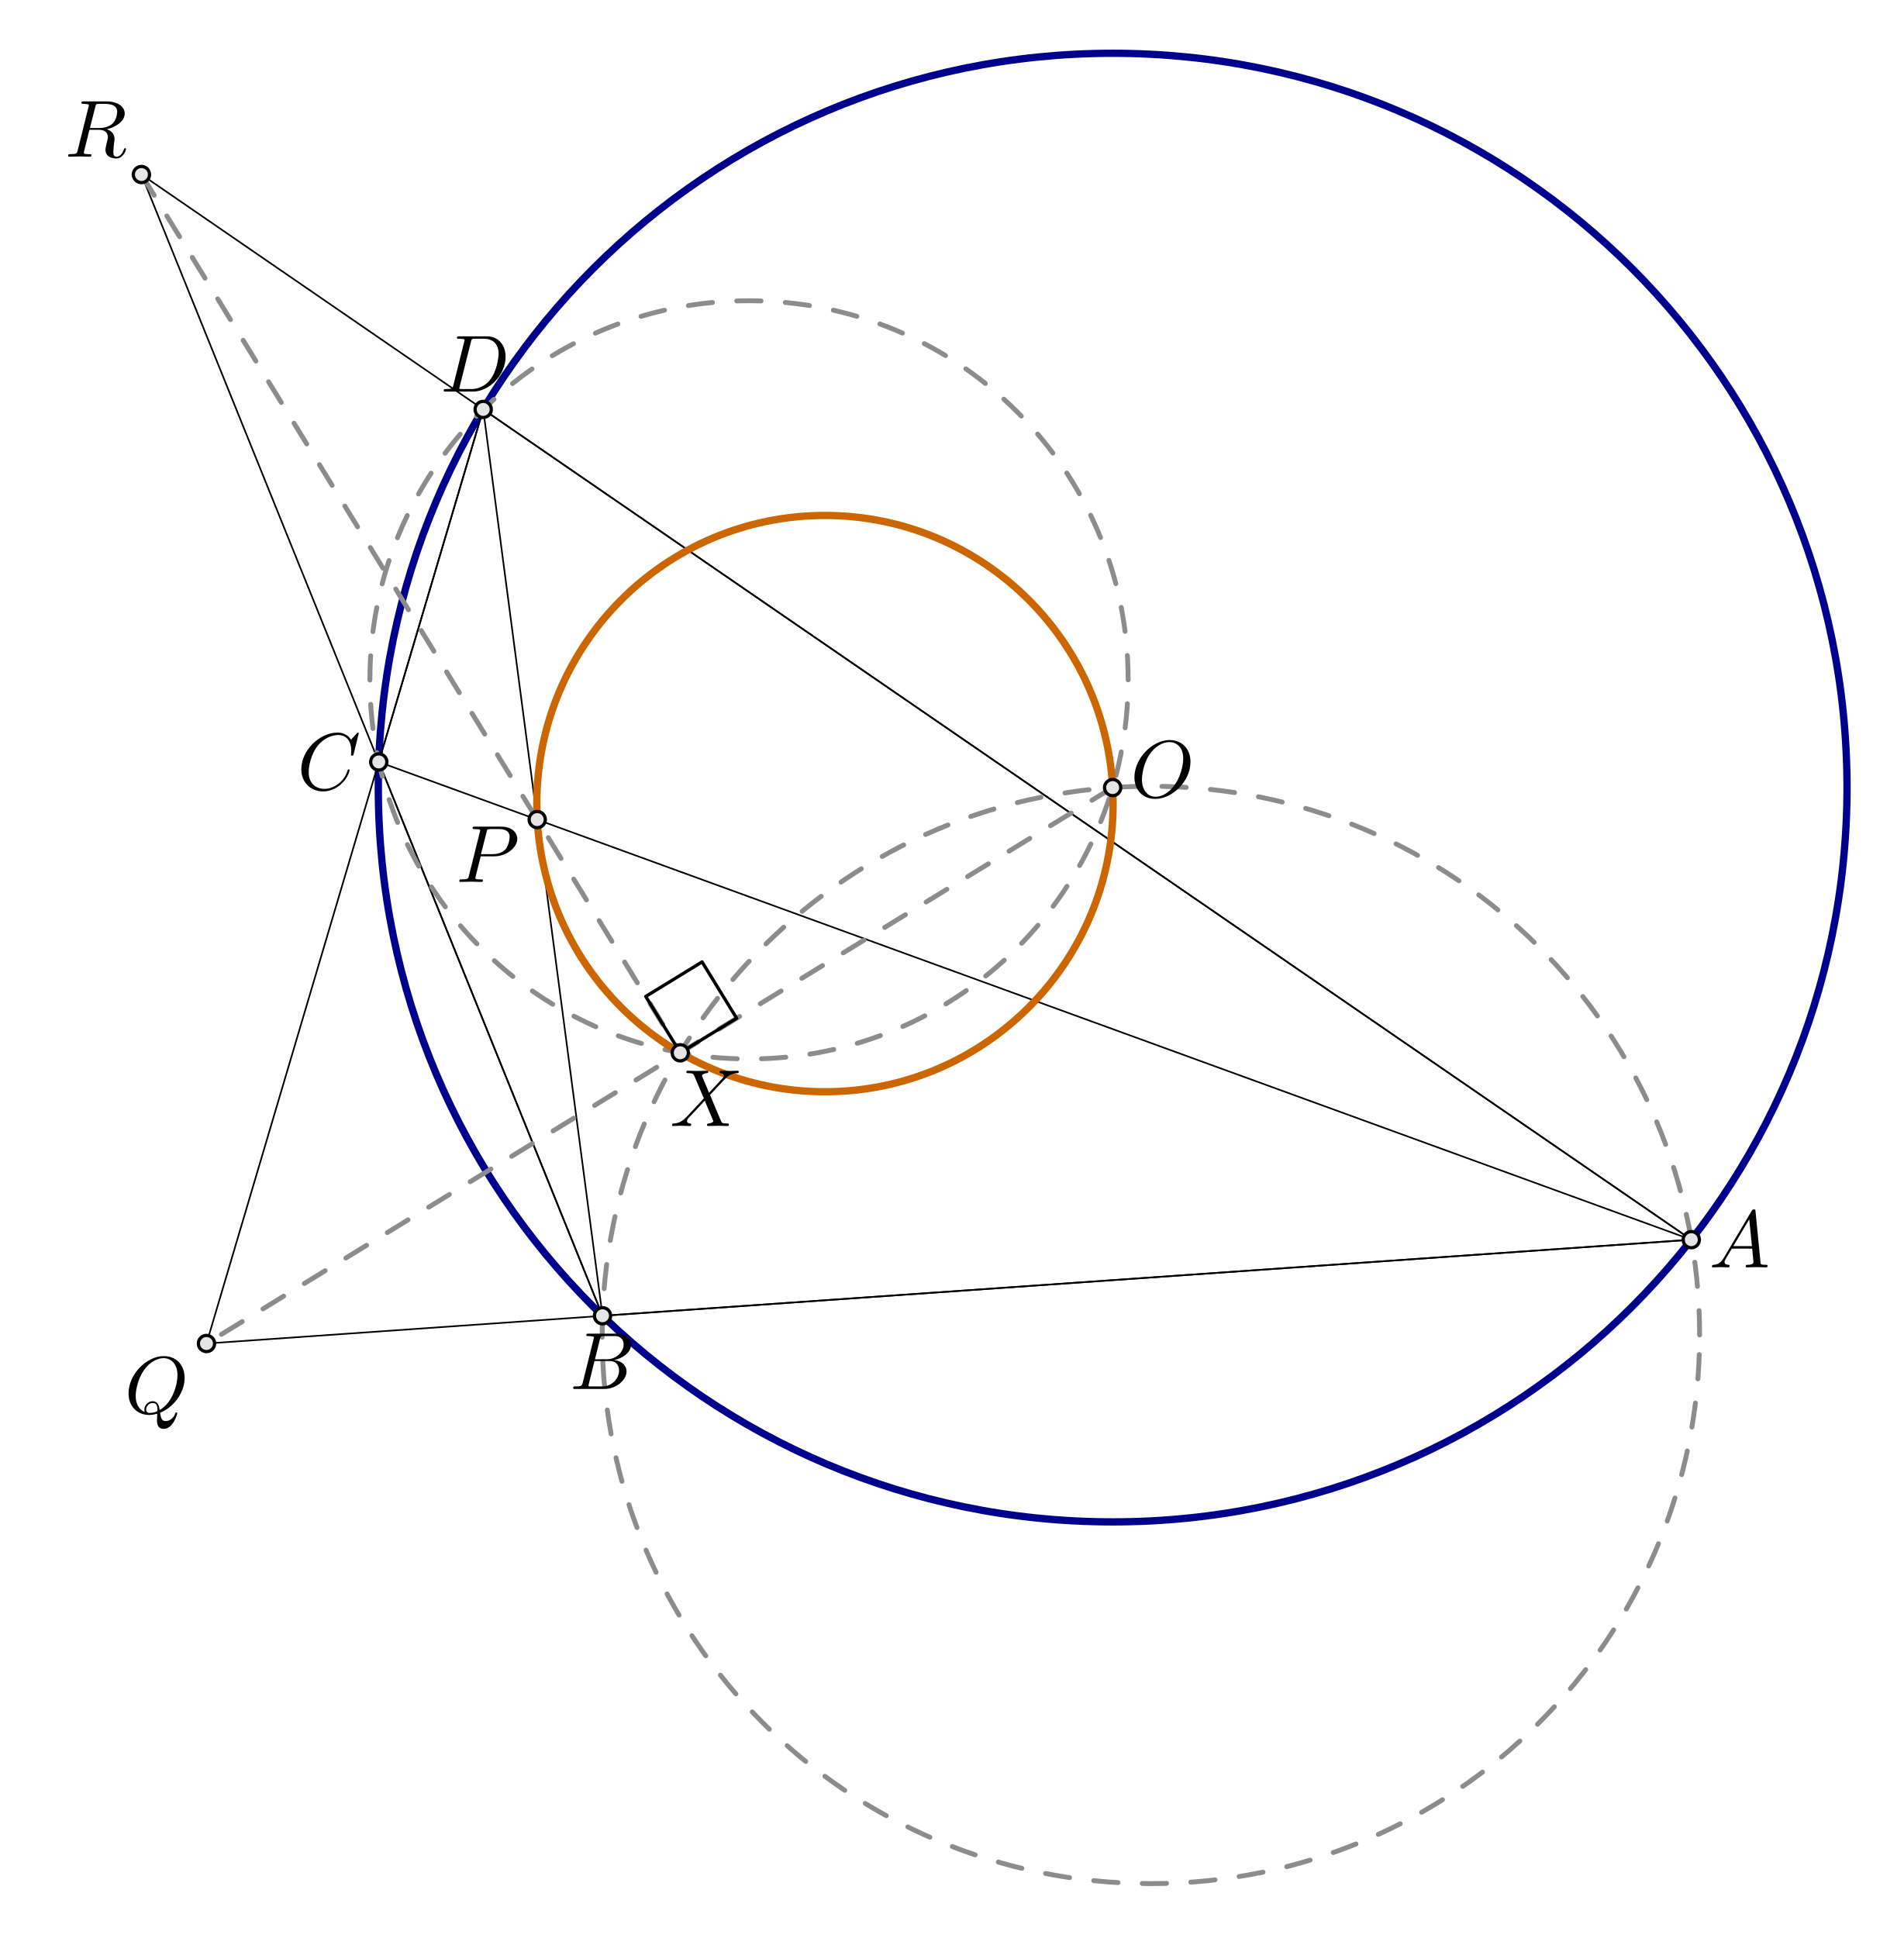
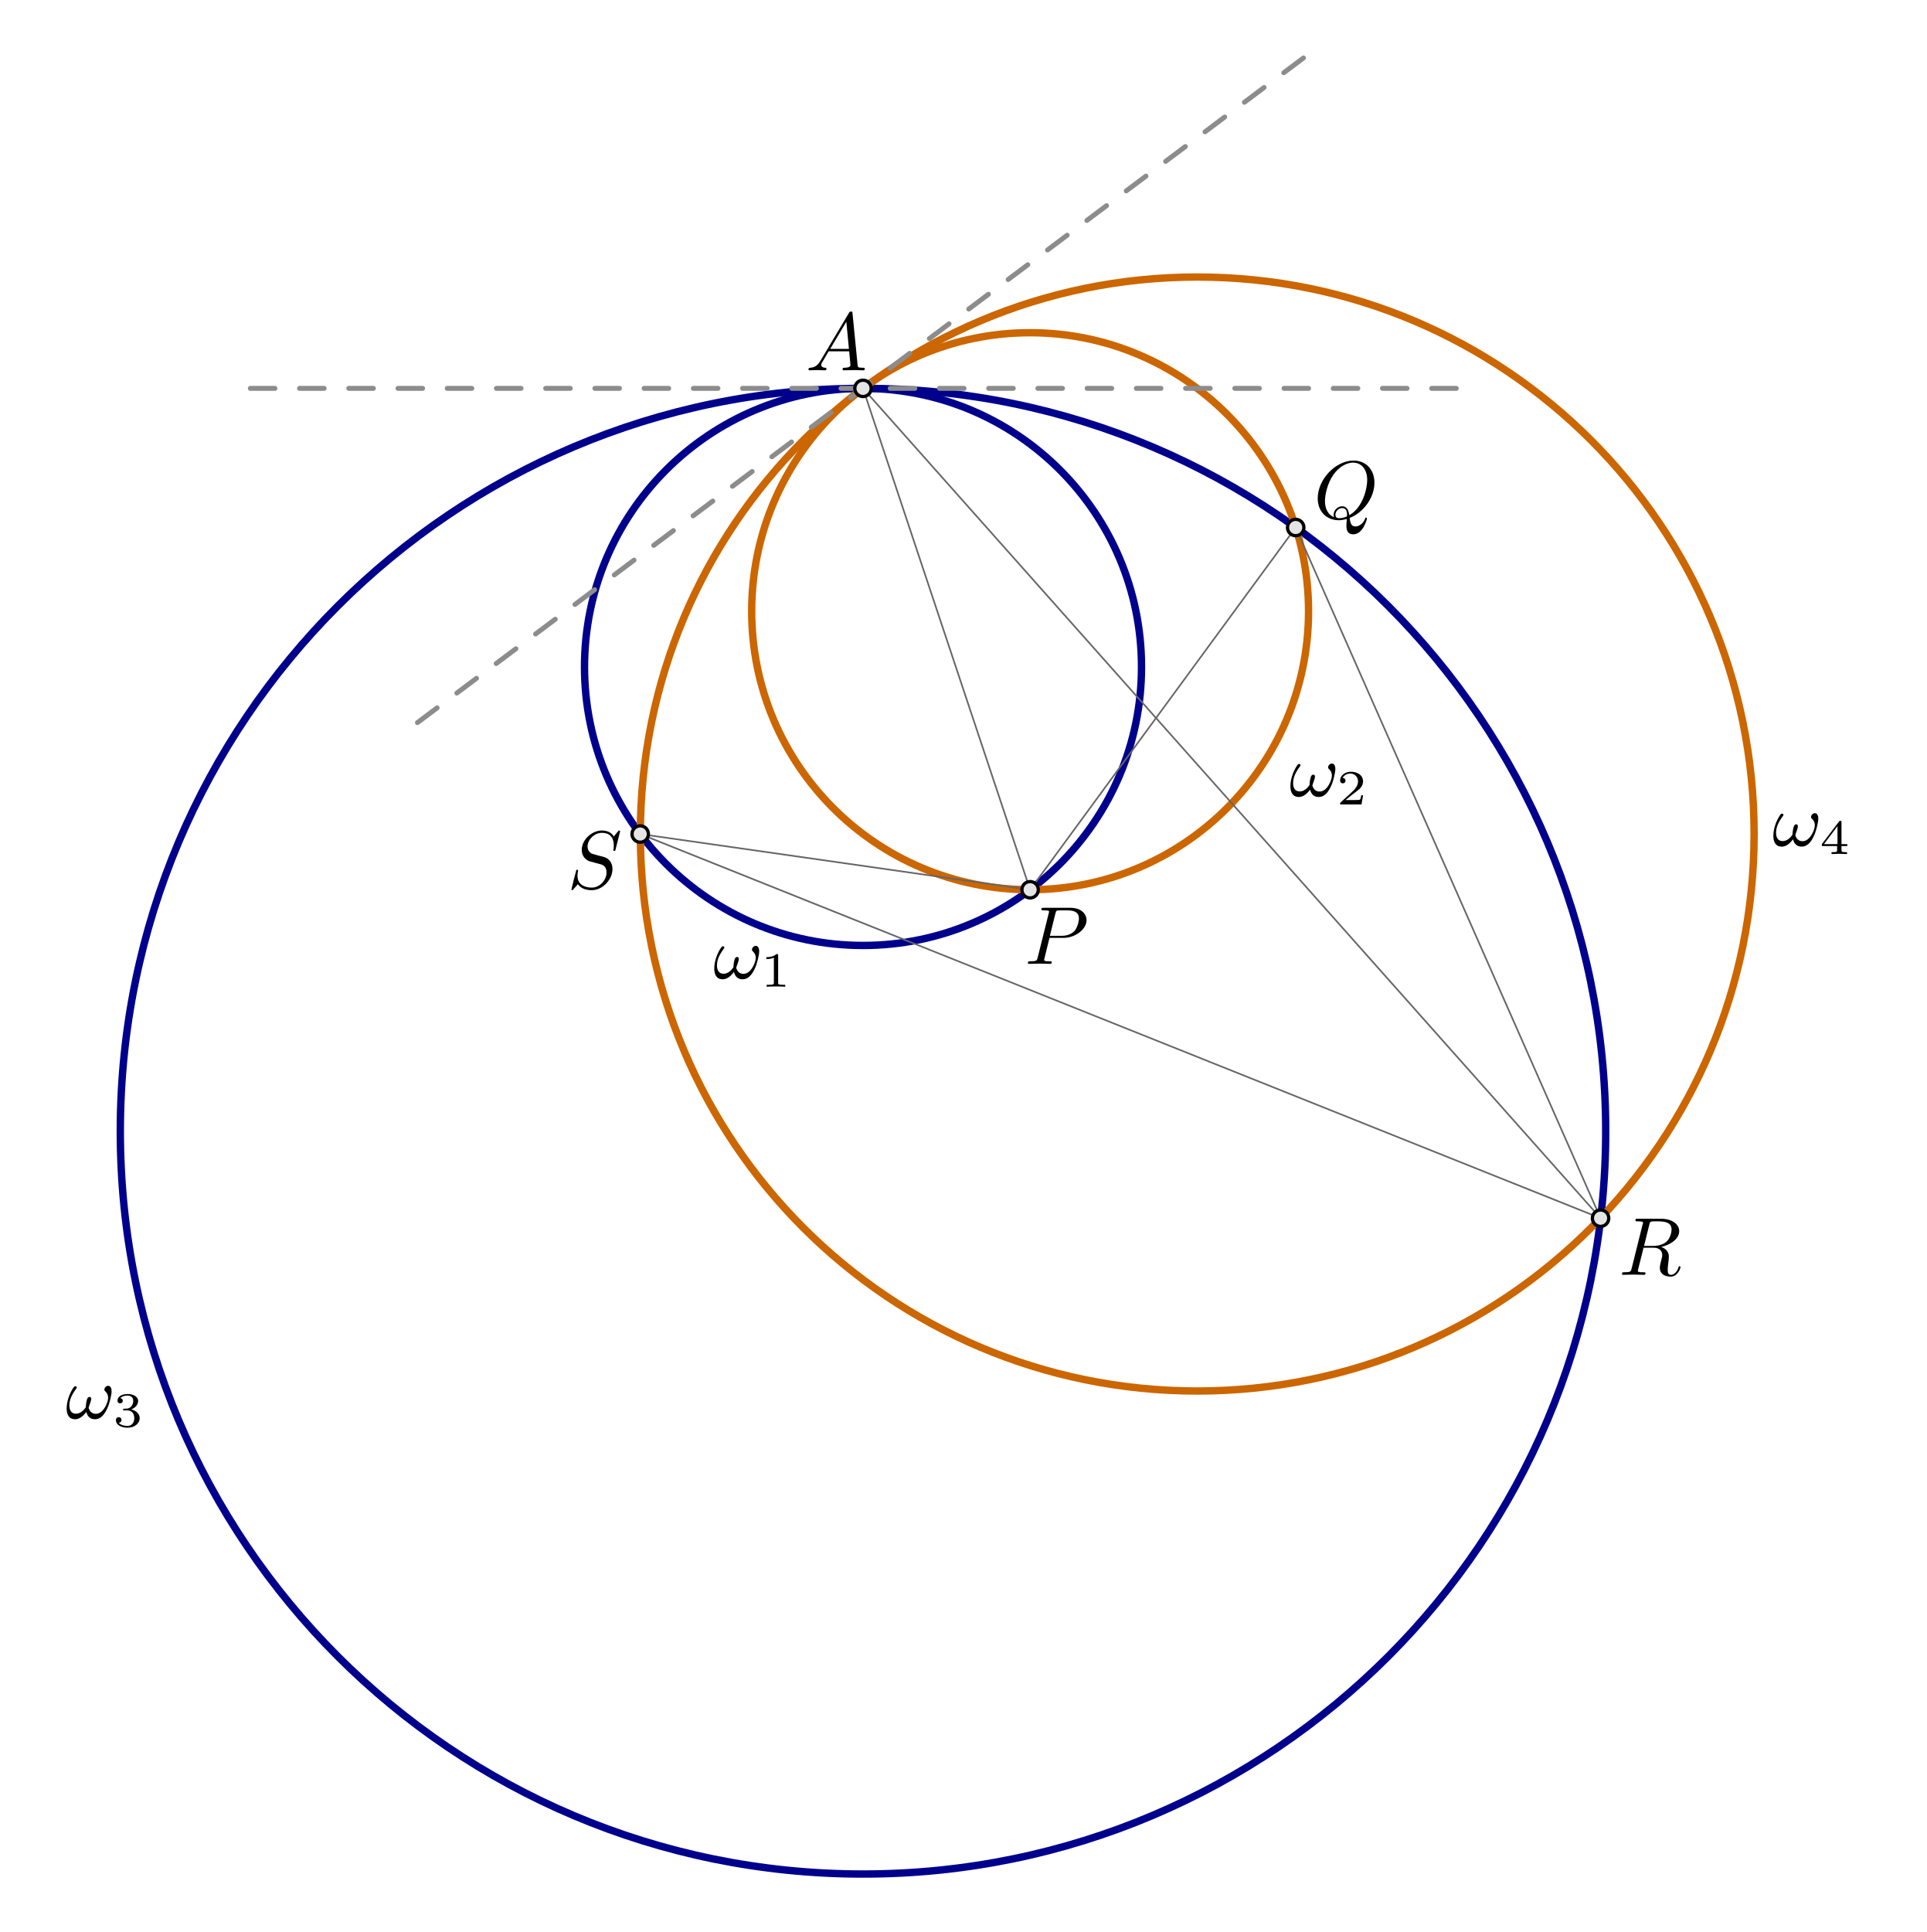
- <svg xmlns="http://www.w3.org/2000/svg" xmlns:xlink="http://www.w3.org/1999/xlink" width="233.473" height="237.711" viewBox="0 0 233.473 237.711">
+ <svg xmlns="http://www.w3.org/2000/svg" xmlns:xlink="http://www.w3.org/1999/xlink" width="233.094" height="233.679" viewBox="0 0 233.094 233.679">
  <defs>
    <g>
      <g id="glyph-0-0">
-         <path d="M 7.359 -4.328 C 7.359 -5.938 6.297 -7 4.812 -7 C 2.672 -7 0.484 -4.75 0.484 -2.438 C 0.484 -0.781 1.594 0.219 3.031 0.219 C 5.141 0.219 7.359 -1.953 7.359 -4.328 Z M 3.094 -0.047 C 2.109 -0.047 1.406 -0.844 1.406 -2.156 C 1.406 -2.594 1.547 -4.047 2.312 -5.203 C 3 -6.234 3.969 -6.75 4.766 -6.75 C 5.578 -6.75 6.469 -6.203 6.469 -4.719 C 6.469 -4 6.203 -2.453 5.219 -1.234 C 4.734 -0.625 3.922 -0.047 3.094 -0.047 Z M 3.094 -0.047 " />
+         <path d="M 1.781 -1.141 C 1.375 -0.469 0.984 -0.344 0.562 -0.312 C 0.438 -0.297 0.344 -0.297 0.344 -0.109 C 0.344 -0.047 0.391 0 0.469 0 C 0.75 0 1.047 -0.031 1.328 -0.031 C 1.656 -0.031 2 0 2.328 0 C 2.375 0 2.516 0 2.516 -0.188 C 2.516 -0.297 2.422 -0.312 2.344 -0.312 C 2.125 -0.328 1.891 -0.406 1.891 -0.656 C 1.891 -0.781 1.938 -0.891 2.031 -1.016 L 2.781 -2.297 L 5.266 -2.297 C 5.281 -2.078 5.422 -0.734 5.422 -0.641 C 5.422 -0.344 4.906 -0.312 4.719 -0.312 C 4.578 -0.312 4.469 -0.312 4.469 -0.109 C 4.469 0 4.594 0 4.609 0 C 5.016 0 5.453 -0.031 5.859 -0.031 C 6.109 -0.031 6.734 0 6.969 0 C 7.031 0 7.156 0 7.156 -0.203 C 7.156 -0.312 7.047 -0.312 6.922 -0.312 C 6.312 -0.312 6.312 -0.375 6.281 -0.672 L 5.672 -6.859 C 5.656 -7.062 5.656 -7.109 5.484 -7.109 C 5.328 -7.109 5.281 -7.031 5.234 -6.938 Z M 2.969 -2.594 L 4.922 -5.875 L 5.234 -2.594 Z M 2.969 -2.594 " />
      </g>
      <g id="glyph-0-1">
-         <path d="M 1.781 -1.141 C 1.375 -0.484 1 -0.344 0.562 -0.312 C 0.438 -0.297 0.344 -0.297 0.344 -0.109 C 0.344 -0.047 0.391 0 0.484 0 C 0.75 0 1.047 -0.031 1.328 -0.031 C 1.656 -0.031 2 0 2.328 0 C 2.391 0 2.516 0 2.516 -0.188 C 2.516 -0.297 2.422 -0.312 2.359 -0.312 C 2.125 -0.328 1.891 -0.406 1.891 -0.656 C 1.891 -0.781 1.953 -0.891 2.031 -1.031 L 2.781 -2.297 L 5.281 -2.297 C 5.297 -2.094 5.438 -0.734 5.438 -0.641 C 5.438 -0.344 4.922 -0.312 4.719 -0.312 C 4.578 -0.312 4.484 -0.312 4.484 -0.109 C 4.484 0 4.594 0 4.625 0 C 5.031 0 5.453 -0.031 5.859 -0.031 C 6.109 -0.031 6.734 0 6.984 0 C 7.047 0 7.172 0 7.172 -0.203 C 7.172 -0.312 7.062 -0.312 6.938 -0.312 C 6.312 -0.312 6.312 -0.375 6.297 -0.672 L 5.688 -6.875 C 5.672 -7.078 5.672 -7.109 5.5 -7.109 C 5.344 -7.109 5.297 -7.047 5.234 -6.953 Z M 2.969 -2.609 L 4.922 -5.891 L 5.25 -2.609 Z M 2.969 -2.609 " />
+         <path d="M 3 -3.141 L 4.688 -3.141 C 6.109 -3.141 7.484 -4.172 7.484 -5.281 C 7.484 -6.047 6.828 -6.781 5.531 -6.781 L 2.312 -6.781 C 2.125 -6.781 2.016 -6.781 2.016 -6.594 C 2.016 -6.469 2.109 -6.469 2.297 -6.469 C 2.438 -6.469 2.609 -6.453 2.734 -6.453 C 2.891 -6.422 2.953 -6.406 2.953 -6.297 C 2.953 -6.25 2.938 -6.219 2.906 -6.109 L 1.578 -0.781 C 1.484 -0.391 1.453 -0.312 0.672 -0.312 C 0.5 -0.312 0.391 -0.312 0.391 -0.125 C 0.391 0 0.516 0 0.547 0 C 0.828 0 1.531 -0.031 1.812 -0.031 C 2.016 -0.031 2.234 -0.016 2.438 -0.016 C 2.656 -0.016 2.875 0 3.078 0 C 3.156 0 3.281 0 3.281 -0.203 C 3.281 -0.312 3.188 -0.312 3 -0.312 C 2.641 -0.312 2.359 -0.312 2.359 -0.484 C 2.359 -0.547 2.375 -0.594 2.391 -0.656 Z M 3.719 -6.094 C 3.812 -6.438 3.828 -6.469 4.25 -6.469 L 5.203 -6.469 C 6.031 -6.469 6.562 -6.203 6.562 -5.516 C 6.562 -5.125 6.359 -4.281 5.969 -3.922 C 5.484 -3.469 4.875 -3.391 4.438 -3.391 L 3.047 -3.391 Z M 3.719 -6.094 " />
      </g>
      <g id="glyph-0-2">
-         <path d="M 1.594 -0.781 C 1.484 -0.391 1.469 -0.312 0.688 -0.312 C 0.516 -0.312 0.422 -0.312 0.422 -0.109 C 0.422 0 0.5 0 0.688 0 L 4.234 0 C 5.797 0 6.969 -1.172 6.969 -2.141 C 6.969 -2.859 6.406 -3.438 5.438 -3.547 C 6.469 -3.734 7.516 -4.469 7.516 -5.422 C 7.516 -6.156 6.859 -6.781 5.672 -6.781 L 2.328 -6.781 C 2.141 -6.781 2.031 -6.781 2.031 -6.594 C 2.031 -6.484 2.125 -6.484 2.312 -6.484 C 2.328 -6.484 2.531 -6.484 2.688 -6.453 C 2.875 -6.438 2.969 -6.422 2.969 -6.297 C 2.969 -6.266 2.953 -6.234 2.922 -6.109 Z M 3.094 -3.641 L 3.703 -6.109 C 3.797 -6.453 3.812 -6.484 4.25 -6.484 L 5.531 -6.484 C 6.406 -6.484 6.609 -5.891 6.609 -5.453 C 6.609 -4.578 5.75 -3.641 4.547 -3.641 Z M 2.641 -0.312 C 2.5 -0.312 2.484 -0.312 2.422 -0.312 C 2.328 -0.328 2.297 -0.344 2.297 -0.422 C 2.297 -0.453 2.297 -0.469 2.344 -0.641 L 3.031 -3.422 L 4.906 -3.422 C 5.859 -3.422 6.047 -2.688 6.047 -2.25 C 6.047 -1.266 5.172 -0.312 4 -0.312 Z M 2.641 -0.312 " />
+         <path d="M 4.344 -0.062 C 5.891 -0.641 7.344 -2.406 7.344 -4.328 C 7.344 -5.922 6.297 -7 4.812 -7 C 2.672 -7 0.484 -4.75 0.484 -2.438 C 0.484 -0.781 1.594 0.219 3.031 0.219 C 3.281 0.219 3.609 0.172 4 0.062 C 3.953 0.688 3.953 0.703 3.953 0.828 C 3.953 1.156 3.953 1.922 4.781 1.922 C 5.969 1.922 6.438 0.109 6.438 0 C 6.438 -0.062 6.375 -0.094 6.328 -0.094 C 6.25 -0.094 6.234 -0.047 6.219 0.016 C 5.969 0.719 5.391 0.969 5.047 0.969 C 4.594 0.969 4.438 0.688 4.344 -0.062 Z M 2.469 -0.141 C 1.703 -0.453 1.359 -1.219 1.359 -2.109 C 1.359 -2.797 1.625 -4.203 2.375 -5.281 C 3.094 -6.297 4.031 -6.75 4.75 -6.75 C 5.75 -6.75 6.469 -5.969 6.469 -4.641 C 6.469 -3.656 5.969 -1.328 4.297 -0.391 C 4.25 -0.75 4.141 -1.469 3.422 -1.469 C 2.891 -1.469 2.406 -0.969 2.406 -0.453 C 2.406 -0.266 2.469 -0.156 2.469 -0.141 Z M 3.078 -0.031 C 2.953 -0.031 2.625 -0.031 2.625 -0.453 C 2.625 -0.859 3 -1.25 3.422 -1.25 C 3.844 -1.25 4.031 -1.016 4.031 -0.406 C 4.031 -0.266 4.016 -0.25 3.922 -0.203 C 3.656 -0.094 3.359 -0.031 3.078 -0.031 Z M 3.078 -0.031 " />
      </g>
      <g id="glyph-0-3">
-         <path d="M 7.547 -6.906 C 7.547 -6.938 7.531 -7 7.438 -7 C 7.406 -7 7.406 -7 7.297 -6.891 L 6.594 -6.125 C 6.516 -6.266 6.047 -7 4.953 -7 C 2.734 -7 0.5 -4.812 0.5 -2.5 C 0.5 -0.859 1.672 0.219 3.188 0.219 C 4.047 0.219 4.812 -0.172 5.344 -0.641 C 6.266 -1.453 6.422 -2.359 6.422 -2.391 C 6.422 -2.484 6.328 -2.484 6.312 -2.484 C 6.25 -2.484 6.203 -2.469 6.188 -2.391 C 6.094 -2.094 5.859 -1.391 5.172 -0.812 C 4.484 -0.266 3.859 -0.094 3.344 -0.094 C 2.453 -0.094 1.406 -0.609 1.406 -2.156 C 1.406 -2.719 1.609 -4.328 2.609 -5.5 C 3.203 -6.203 4.141 -6.703 5.031 -6.703 C 6.047 -6.703 6.625 -5.938 6.625 -4.781 C 6.625 -4.375 6.594 -4.375 6.594 -4.266 C 6.594 -4.172 6.703 -4.172 6.75 -4.172 C 6.875 -4.172 6.875 -4.188 6.922 -4.375 Z M 7.547 -6.906 " />
+         <path d="M 3.719 -6.094 C 3.781 -6.328 3.812 -6.422 4 -6.453 C 4.094 -6.469 4.406 -6.469 4.609 -6.469 C 5.312 -6.469 6.406 -6.469 6.406 -5.484 C 6.406 -5.156 6.25 -4.469 5.859 -4.078 C 5.609 -3.812 5.078 -3.5 4.188 -3.5 L 3.078 -3.5 Z M 5.156 -3.375 C 6.156 -3.594 7.328 -4.281 7.328 -5.281 C 7.328 -6.141 6.438 -6.781 5.141 -6.781 L 2.312 -6.781 C 2.109 -6.781 2.031 -6.781 2.031 -6.578 C 2.031 -6.469 2.109 -6.469 2.297 -6.469 C 2.328 -6.469 2.516 -6.469 2.672 -6.453 C 2.859 -6.422 2.953 -6.422 2.953 -6.297 C 2.953 -6.25 2.938 -6.219 2.906 -6.109 L 1.578 -0.781 C 1.484 -0.391 1.453 -0.312 0.672 -0.312 C 0.5 -0.312 0.406 -0.312 0.406 -0.109 C 0.406 0 0.531 0 0.547 0 C 0.828 0 1.516 -0.031 1.797 -0.031 C 2.078 -0.031 2.781 0 3.062 0 C 3.141 0 3.25 0 3.25 -0.203 C 3.25 -0.312 3.172 -0.312 2.969 -0.312 C 2.609 -0.312 2.328 -0.312 2.328 -0.484 C 2.328 -0.547 2.344 -0.594 2.359 -0.656 L 3.016 -3.281 L 4.203 -3.281 C 5.094 -3.281 5.281 -2.734 5.281 -2.375 C 5.281 -2.234 5.203 -1.922 5.141 -1.703 C 5.062 -1.422 4.984 -1.047 4.984 -0.859 C 4.984 0.219 6.172 0.219 6.297 0.219 C 7.141 0.219 7.484 -0.781 7.484 -0.922 C 7.484 -1.047 7.375 -1.047 7.375 -1.047 C 7.281 -1.047 7.266 -0.969 7.25 -0.906 C 7 -0.172 6.562 0 6.344 0 C 6.016 0 5.938 -0.219 5.938 -0.609 C 5.938 -0.906 6 -1.422 6.047 -1.734 C 6.062 -1.875 6.078 -2.062 6.078 -2.203 C 6.078 -2.969 5.422 -3.281 5.156 -3.375 Z M 5.156 -3.375 " />
      </g>
      <g id="glyph-0-4">
-         <path d="M 1.578 -0.781 C 1.484 -0.391 1.453 -0.312 0.672 -0.312 C 0.5 -0.312 0.391 -0.312 0.391 -0.125 C 0.391 0 0.484 0 0.672 0 L 3.969 0 C 6.031 0 7.984 -2.094 7.984 -4.266 C 7.984 -5.672 7.141 -6.781 5.656 -6.781 L 2.312 -6.781 C 2.125 -6.781 2.016 -6.781 2.016 -6.594 C 2.016 -6.484 2.109 -6.484 2.312 -6.484 C 2.438 -6.484 2.609 -6.469 2.734 -6.453 C 2.891 -6.438 2.953 -6.406 2.953 -6.297 C 2.953 -6.266 2.938 -6.234 2.906 -6.109 Z M 3.734 -6.109 C 3.812 -6.453 3.828 -6.484 4.266 -6.484 L 5.328 -6.484 C 6.297 -6.484 7.125 -5.953 7.125 -4.641 C 7.125 -4.156 6.922 -2.531 6.078 -1.438 C 5.797 -1.062 5.016 -0.312 3.781 -0.312 L 2.656 -0.312 C 2.531 -0.312 2.5 -0.312 2.438 -0.312 C 2.344 -0.328 2.312 -0.344 2.312 -0.422 C 2.312 -0.453 2.312 -0.469 2.359 -0.641 Z M 3.734 -6.109 " />
+         <path d="M 6.406 -6.891 C 6.406 -6.922 6.375 -7 6.297 -7 C 6.234 -7 6.234 -6.984 6.109 -6.844 L 5.641 -6.281 C 5.375 -6.75 4.859 -7 4.219 -7 C 2.953 -7 1.766 -5.859 1.766 -4.656 C 1.766 -3.844 2.297 -3.391 2.797 -3.25 L 3.859 -2.969 C 4.234 -2.875 4.766 -2.734 4.766 -1.922 C 4.766 -1.016 3.953 -0.094 2.984 -0.094 C 2.344 -0.094 1.25 -0.312 1.25 -1.531 C 1.25 -1.781 1.297 -2.016 1.312 -2.078 C 1.312 -2.109 1.328 -2.125 1.328 -2.141 C 1.328 -2.25 1.266 -2.25 1.203 -2.25 C 1.156 -2.25 1.141 -2.25 1.109 -2.219 C 1.078 -2.172 0.516 0.094 0.516 0.125 C 0.516 0.172 0.562 0.219 0.625 0.219 C 0.672 0.219 0.688 0.203 0.797 0.062 L 1.297 -0.5 C 1.719 0.078 2.391 0.219 2.969 0.219 C 4.312 0.219 5.484 -1.094 5.484 -2.328 C 5.484 -3.016 5.156 -3.359 5 -3.5 C 4.766 -3.719 4.625 -3.766 3.734 -3.984 C 3.516 -4.047 3.172 -4.141 3.078 -4.172 C 2.812 -4.25 2.469 -4.547 2.469 -5.062 C 2.469 -5.875 3.266 -6.719 4.203 -6.719 C 5.031 -6.719 5.641 -6.297 5.641 -5.172 C 5.641 -4.859 5.594 -4.688 5.594 -4.625 C 5.594 -4.609 5.594 -4.531 5.719 -4.531 C 5.812 -4.531 5.828 -4.547 5.859 -4.719 Z M 6.406 -6.891 " />
      </g>
-       <g id="glyph-0-5">
-         <path d="M 3.016 -3.141 L 4.703 -3.141 C 6.109 -3.141 7.5 -4.172 7.5 -5.281 C 7.5 -6.047 6.844 -6.781 5.531 -6.781 L 2.312 -6.781 C 2.125 -6.781 2.016 -6.781 2.016 -6.594 C 2.016 -6.484 2.109 -6.484 2.312 -6.484 C 2.438 -6.484 2.609 -6.469 2.734 -6.453 C 2.891 -6.438 2.953 -6.406 2.953 -6.297 C 2.953 -6.266 2.938 -6.234 2.906 -6.109 L 1.578 -0.781 C 1.484 -0.391 1.453 -0.312 0.672 -0.312 C 0.5 -0.312 0.391 -0.312 0.391 -0.125 C 0.391 0 0.516 0 0.547 0 C 0.828 0 1.531 -0.031 1.812 -0.031 C 2.016 -0.031 2.234 -0.016 2.438 -0.016 C 2.656 -0.016 2.875 0 3.094 0 C 3.156 0 3.297 0 3.297 -0.203 C 3.297 -0.312 3.203 -0.312 3.016 -0.312 C 2.641 -0.312 2.359 -0.312 2.359 -0.484 C 2.359 -0.547 2.391 -0.594 2.391 -0.656 Z M 3.734 -6.109 C 3.812 -6.453 3.828 -6.484 4.266 -6.484 L 5.219 -6.484 C 6.047 -6.484 6.562 -6.219 6.562 -5.531 C 6.562 -5.141 6.375 -4.281 5.984 -3.922 C 5.484 -3.484 4.891 -3.406 4.453 -3.406 L 3.047 -3.406 Z M 3.734 -6.109 " />
+       <g id="glyph-1-0">
+         <path d="M 5.562 -3.312 C 5.562 -3.562 5.469 -3.953 5.141 -3.953 C 4.922 -3.953 4.688 -3.734 4.688 -3.5 C 4.688 -3.359 4.734 -3.344 4.812 -3.266 C 4.922 -3.156 5.141 -2.938 5.141 -2.484 C 5.141 -1.938 4.562 -0.562 3.656 -0.562 C 3.156 -0.562 2.875 -0.922 2.781 -1.297 C 2.781 -1.406 3.094 -2.062 3.094 -2.391 C 3.094 -2.5 3.031 -2.609 2.891 -2.609 C 2.828 -2.609 2.75 -2.578 2.688 -2.516 C 2.516 -2.297 2.438 -1.578 2.438 -1.344 C 2.141 -0.938 1.766 -0.578 1.234 -0.578 C 0.656 -0.578 0.453 -1.062 0.453 -1.578 C 0.453 -2.25 0.719 -2.844 1.281 -3.609 C 1.344 -3.672 1.344 -3.703 1.344 -3.75 C 1.344 -3.828 1.266 -3.906 1.188 -3.906 C 1.094 -3.906 1.016 -3.828 0.969 -3.766 C 0.484 -3.078 0.125 -2.078 0.125 -1.219 C 0.125 -0.531 0.359 0.094 1.156 0.094 C 1.719 0.094 2.219 -0.391 2.5 -0.797 C 2.609 -0.422 2.828 0.094 3.547 0.094 C 4.234 0.094 4.688 -0.469 5.016 -1.172 C 5.188 -1.516 5.297 -1.906 5.391 -2.266 C 5.484 -2.656 5.562 -3.031 5.562 -3.312 Z M 5.562 -3.312 " />
      </g>
-       <g id="glyph-0-6">
-         <path d="M 4.359 -0.062 C 5.891 -0.641 7.359 -2.422 7.359 -4.328 C 7.359 -5.938 6.297 -7 4.812 -7 C 2.672 -7 0.484 -4.75 0.484 -2.438 C 0.484 -0.781 1.594 0.219 3.031 0.219 C 3.281 0.219 3.625 0.172 4 0.062 C 3.969 0.688 3.969 0.703 3.969 0.828 C 3.969 1.156 3.969 1.922 4.797 1.922 C 5.969 1.922 6.453 0.109 6.453 0 C 6.453 -0.062 6.375 -0.094 6.344 -0.094 C 6.266 -0.094 6.234 -0.047 6.219 0.016 C 5.984 0.719 5.406 0.969 5.062 0.969 C 4.594 0.969 4.453 0.703 4.359 -0.062 Z M 2.469 -0.141 C 1.703 -0.453 1.359 -1.219 1.359 -2.109 C 1.359 -2.797 1.625 -4.219 2.375 -5.281 C 3.094 -6.297 4.031 -6.75 4.766 -6.75 C 5.75 -6.75 6.484 -5.984 6.484 -4.656 C 6.484 -3.656 5.969 -1.328 4.297 -0.391 C 4.25 -0.75 4.156 -1.469 3.422 -1.469 C 2.906 -1.469 2.422 -0.969 2.422 -0.453 C 2.422 -0.266 2.469 -0.156 2.469 -0.141 Z M 3.094 -0.031 C 2.953 -0.031 2.641 -0.031 2.641 -0.453 C 2.641 -0.859 3.016 -1.25 3.422 -1.25 C 3.844 -1.25 4.031 -1.016 4.031 -0.406 C 4.031 -0.266 4.031 -0.25 3.922 -0.203 C 3.672 -0.094 3.375 -0.031 3.094 -0.031 Z M 3.094 -0.031 " />
+       <g id="glyph-2-0">
+         <path d="M 2.141 -3.781 C 2.141 -3.953 2.109 -3.953 1.938 -3.953 C 1.547 -3.578 0.938 -3.578 0.719 -3.578 L 0.719 -3.344 C 0.875 -3.344 1.266 -3.344 1.625 -3.516 L 1.625 -0.5 C 1.625 -0.312 1.625 -0.234 1.016 -0.234 L 0.75 -0.234 L 0.75 0 C 1.078 -0.031 1.547 -0.031 1.875 -0.031 C 2.219 -0.031 2.672 -0.031 3 0 L 3 -0.234 L 2.75 -0.234 C 2.141 -0.234 2.141 -0.312 2.141 -0.5 Z M 2.141 -3.781 " />
      </g>
-       <g id="glyph-0-7">
-         <path d="M 3.734 -6.109 C 3.781 -6.344 3.812 -6.438 4 -6.469 C 4.094 -6.484 4.406 -6.484 4.609 -6.484 C 5.312 -6.484 6.422 -6.484 6.422 -5.5 C 6.422 -5.156 6.266 -4.469 5.875 -4.078 C 5.609 -3.828 5.094 -3.516 4.188 -3.516 L 3.078 -3.516 Z M 5.156 -3.375 C 6.156 -3.594 7.344 -4.297 7.344 -5.297 C 7.344 -6.156 6.453 -6.781 5.141 -6.781 L 2.312 -6.781 C 2.109 -6.781 2.031 -6.781 2.031 -6.594 C 2.031 -6.484 2.109 -6.484 2.312 -6.484 C 2.328 -6.484 2.516 -6.484 2.688 -6.453 C 2.859 -6.438 2.953 -6.422 2.953 -6.297 C 2.953 -6.266 2.938 -6.234 2.906 -6.109 L 1.578 -0.781 C 1.484 -0.391 1.453 -0.312 0.672 -0.312 C 0.5 -0.312 0.406 -0.312 0.406 -0.109 C 0.406 0 0.531 0 0.547 0 C 0.828 0 1.516 -0.031 1.797 -0.031 C 2.078 -0.031 2.781 0 3.062 0 C 3.141 0 3.266 0 3.266 -0.203 C 3.266 -0.312 3.172 -0.312 2.984 -0.312 C 2.609 -0.312 2.328 -0.312 2.328 -0.484 C 2.328 -0.547 2.359 -0.594 2.359 -0.656 L 3.016 -3.297 L 4.203 -3.297 C 5.109 -3.297 5.281 -2.734 5.281 -2.391 C 5.281 -2.234 5.203 -1.922 5.141 -1.703 C 5.078 -1.422 4.984 -1.047 4.984 -0.859 C 4.984 0.219 6.188 0.219 6.312 0.219 C 7.156 0.219 7.5 -0.781 7.5 -0.922 C 7.5 -1.047 7.391 -1.047 7.391 -1.047 C 7.297 -1.047 7.281 -0.969 7.25 -0.906 C 7 -0.172 6.578 0 6.344 0 C 6.016 0 5.953 -0.219 5.953 -0.609 C 5.953 -0.922 6.016 -1.422 6.047 -1.734 C 6.078 -1.875 6.094 -2.062 6.094 -2.203 C 6.094 -2.969 5.422 -3.281 5.156 -3.375 Z M 5.156 -3.375 " />
+       <g id="glyph-2-1">
+         <path d="M 3.203 -1.109 L 2.984 -1.109 C 2.969 -1.031 2.906 -0.641 2.828 -0.578 C 2.781 -0.531 2.297 -0.531 2.219 -0.531 L 1.094 -0.531 L 1.859 -1.156 C 2.062 -1.312 2.594 -1.703 2.781 -1.875 C 2.953 -2.047 3.203 -2.359 3.203 -2.781 C 3.203 -3.531 2.531 -3.953 1.734 -3.953 C 0.969 -3.953 0.422 -3.453 0.422 -2.891 C 0.422 -2.594 0.688 -2.547 0.75 -2.547 C 0.906 -2.547 1.078 -2.656 1.078 -2.875 C 1.078 -3 1 -3.203 0.734 -3.203 C 0.875 -3.5 1.234 -3.734 1.641 -3.734 C 2.266 -3.734 2.594 -3.266 2.594 -2.781 C 2.594 -2.359 2.328 -1.922 1.906 -1.547 L 0.5 -0.25 C 0.438 -0.188 0.422 -0.188 0.422 0 L 3.016 0 Z M 3.203 -1.109 " />
      </g>
-       <g id="glyph-0-8">
-         <path d="M 4.812 -4.078 L 3.984 -6.062 C 3.953 -6.141 3.938 -6.188 3.938 -6.188 C 3.938 -6.25 4.109 -6.438 4.516 -6.484 C 4.625 -6.484 4.719 -6.5 4.719 -6.672 C 4.719 -6.781 4.594 -6.781 4.578 -6.781 C 4.156 -6.781 3.734 -6.75 3.312 -6.75 C 3.078 -6.75 2.453 -6.781 2.203 -6.781 C 2.141 -6.781 2.031 -6.781 2.031 -6.594 C 2.031 -6.484 2.125 -6.484 2.25 -6.484 C 2.859 -6.484 2.906 -6.375 3 -6.156 L 4.172 -3.391 L 2.078 -1.141 L 1.953 -1.031 C 1.453 -0.5 1 -0.344 0.484 -0.312 C 0.359 -0.297 0.266 -0.297 0.266 -0.109 C 0.266 -0.094 0.266 0 0.391 0 C 0.703 0 1.031 -0.031 1.328 -0.031 C 1.703 -0.031 2.094 0 2.438 0 C 2.5 0 2.625 0 2.625 -0.203 C 2.625 -0.297 2.531 -0.312 2.5 -0.312 C 2.422 -0.312 2.109 -0.344 2.109 -0.609 C 2.109 -0.781 2.25 -0.938 2.375 -1.062 L 3.391 -2.141 L 4.281 -3.109 L 5.281 -0.734 C 5.328 -0.625 5.344 -0.609 5.344 -0.594 C 5.344 -0.516 5.141 -0.344 4.766 -0.312 C 4.656 -0.297 4.562 -0.281 4.562 -0.125 C 4.562 0 4.672 0 4.703 0 C 4.984 0 5.688 -0.031 5.969 -0.031 C 6.219 -0.031 6.812 0 7.062 0 C 7.141 0 7.25 0 7.25 -0.188 C 7.25 -0.312 7.156 -0.312 7.078 -0.312 C 6.406 -0.312 6.391 -0.344 6.219 -0.75 C 5.828 -1.672 5.172 -3.219 4.938 -3.812 C 5.609 -4.516 6.656 -5.688 6.969 -5.969 C 7.266 -6.219 7.641 -6.453 8.234 -6.484 C 8.375 -6.484 8.453 -6.484 8.453 -6.672 C 8.453 -6.688 8.453 -6.781 8.328 -6.781 C 8.031 -6.781 7.703 -6.75 7.391 -6.75 C 7.031 -6.75 6.641 -6.781 6.297 -6.781 C 6.234 -6.781 6.109 -6.781 6.109 -6.594 C 6.109 -6.516 6.156 -6.484 6.219 -6.484 C 6.312 -6.469 6.625 -6.453 6.625 -6.172 C 6.625 -6.031 6.516 -5.906 6.422 -5.812 Z M 4.812 -4.078 " />
+       <g id="glyph-2-2">
+         <path d="M 1.75 -1.969 C 2.25 -1.969 2.594 -1.641 2.594 -1.031 C 2.594 -0.375 2.203 -0.094 1.766 -0.094 C 1.609 -0.094 1 -0.125 0.719 -0.469 C 0.953 -0.5 1.047 -0.656 1.047 -0.812 C 1.047 -1.016 0.906 -1.156 0.719 -1.156 C 0.547 -1.156 0.375 -1.047 0.375 -0.797 C 0.375 -0.203 1.031 0.125 1.781 0.125 C 2.672 0.125 3.25 -0.438 3.25 -1.031 C 3.25 -1.469 2.922 -1.922 2.219 -2.094 C 2.688 -2.25 3.062 -2.641 3.062 -3.125 C 3.062 -3.609 2.5 -3.953 1.797 -3.953 C 1.094 -3.953 0.562 -3.641 0.562 -3.156 C 0.562 -2.891 0.766 -2.828 0.875 -2.828 C 1.031 -2.828 1.203 -2.922 1.203 -3.141 C 1.203 -3.328 1.062 -3.422 0.906 -3.453 C 1.188 -3.766 1.719 -3.766 1.781 -3.766 C 2.078 -3.766 2.469 -3.625 2.469 -3.125 C 2.469 -2.797 2.281 -2.219 1.688 -2.188 C 1.578 -2.188 1.422 -2.172 1.359 -2.172 C 1.297 -2.172 1.234 -2.156 1.234 -2.078 C 1.234 -1.969 1.297 -1.969 1.406 -1.969 Z M 1.75 -1.969 " />
+       </g>
+       <g id="glyph-2-3">
+         <path d="M 3.359 -0.969 L 3.359 -1.203 L 2.656 -1.203 L 2.656 -3.844 C 2.656 -3.984 2.656 -4.016 2.516 -4.016 C 2.406 -4.016 2.391 -4 2.344 -3.922 L 0.281 -1.203 L 0.281 -0.969 L 2.125 -0.969 L 2.125 -0.5 C 2.125 -0.297 2.125 -0.234 1.625 -0.234 L 1.453 -0.234 L 1.453 0 C 1.578 0 2.125 -0.031 2.391 -0.031 C 2.656 -0.031 3.219 0 3.328 0 L 3.328 -0.234 L 3.156 -0.234 C 2.656 -0.234 2.656 -0.297 2.656 -0.5 L 2.656 -0.969 Z M 2.172 -3.375 L 2.172 -1.203 L 0.531 -1.203 Z M 2.172 -3.375 " />
      </g>
    </g>
  </defs>
-   <path fill="none" stroke-width="0.897" stroke-linecap="round" stroke-linejoin="round" stroke="rgb(0%, 0%, 54.999%)" stroke-opacity="1" stroke-miterlimit="10" d="M 90.274 0.001 C 90.274 49.856 49.855 90.271 0.001 90.271 C -49.858 90.271 -90.273 49.856 -90.273 0.001 C -90.273 -49.857 -49.858 -90.272 0.001 -90.272 C 49.855 -90.272 90.274 -49.857 90.274 0.001 Z M 90.274 0.001 " transform="matrix(0.997748, 0, 0, -0.997748, 136.468, 96.60273)" />
-   <path fill="none" stroke-width="0.199" stroke-linecap="round" stroke-linejoin="round" stroke="rgb(0%, 0%, 0%)" stroke-opacity="1" stroke-miterlimit="10" d="M 71.134 -55.581 L -62.711 -64.93 L -90.214 3.149 L -77.377 46.489 Z M 71.134 -55.581 " transform="matrix(0.997748, 0, 0, -0.997748, 136.468, 96.60273)" />
-   <path fill="none" stroke-width="0.199" stroke-linecap="round" stroke-linejoin="round" stroke="rgb(0%, 0%, 0%)" stroke-opacity="1" stroke-miterlimit="10" d="M 71.134 -55.581 L -90.214 3.149 " transform="matrix(0.997748, 0, 0, -0.997748, 136.468, 96.60273)" />
-   <path fill="none" stroke-width="0.199" stroke-linecap="round" stroke-linejoin="round" stroke="rgb(0%, 0%, 0%)" stroke-opacity="1" stroke-miterlimit="10" d="M -62.711 -64.93 L -77.377 46.489 " transform="matrix(0.997748, 0, 0, -0.997748, 136.468, 96.60273)" />
-   <path fill="none" stroke-width="0.199" stroke-linecap="round" stroke-linejoin="round" stroke="rgb(0%, 0%, 0%)" stroke-opacity="1" stroke-miterlimit="10" d="M 71.134 -55.581 L -111.391 -68.344 " transform="matrix(0.997748, 0, 0, -0.997748, 136.468, 96.60273)" />
-   <path fill="none" stroke-width="0.199" stroke-linecap="round" stroke-linejoin="round" stroke="rgb(0%, 0%, 0%)" stroke-opacity="1" stroke-miterlimit="10" d="M -77.377 46.489 L -111.391 -68.344 " transform="matrix(0.997748, 0, 0, -0.997748, 136.468, 96.60273)" />
-   <path fill="none" stroke-width="0.199" stroke-linecap="round" stroke-linejoin="round" stroke="rgb(0%, 0%, 0%)" stroke-opacity="1" stroke-miterlimit="10" d="M 71.134 -55.581 L -119.389 75.366 " transform="matrix(0.997748, 0, 0, -0.997748, 136.468, 96.60273)" />
-   <path fill="none" stroke-width="0.199" stroke-linecap="round" stroke-linejoin="round" stroke="rgb(0%, 0%, 0%)" stroke-opacity="1" stroke-miterlimit="10" d="M -62.711 -64.93 L -119.389 75.366 " transform="matrix(0.997748, 0, 0, -0.997748, 136.468, 96.60273)" />
-   <path fill="none" stroke-width="0.598" stroke-linecap="round" stroke-linejoin="round" stroke="rgb(54.999%, 54.999%, 54.999%)" stroke-opacity="1" stroke-dasharray="2.989 2.989" stroke-miterlimit="10" d="M 72.155 -67.287 C 72.155 -30.035 41.955 0.166 4.703 0.166 C -32.549 0.166 -62.75 -30.035 -62.75 -67.287 C -62.75 -104.539 -32.549 -134.74 4.703 -134.74 C 41.955 -134.74 72.155 -104.539 72.155 -67.287 Z M 72.155 -67.287 " transform="matrix(0.997748, 0, 0, -0.997748, 136.468, 96.60273)" />
-   <path fill="none" stroke-width="0.598" stroke-linecap="round" stroke-linejoin="round" stroke="rgb(54.999%, 54.999%, 54.999%)" stroke-opacity="1" stroke-dasharray="2.989 2.989" stroke-miterlimit="10" d="M 1.904 13.242 C 1.904 38.983 -18.96 59.847 -44.701 59.847 C -70.439 59.847 -91.306 38.983 -91.306 13.242 C -91.306 -12.496 -70.439 -33.363 -44.701 -33.363 C -18.96 -33.363 1.904 -12.496 1.904 13.242 Z M 1.904 13.242 " transform="matrix(0.997748, 0, 0, -0.997748, 136.468, 96.60273)" />
-   <path fill="none" stroke-width="0.897" stroke-linecap="round" stroke-linejoin="round" stroke="rgb(79.999%, 39.999%, 0%)" stroke-opacity="1" stroke-miterlimit="10" d="M 0.056 -1.968 C 0.056 17.595 -15.804 33.455 -35.368 33.455 C -54.932 33.455 -70.788 17.595 -70.788 -1.968 C -70.788 -21.532 -54.932 -37.392 -35.368 -37.392 C -15.804 -37.392 0.056 -21.532 0.056 -1.968 Z M 0.056 -1.968 " transform="matrix(0.997748, 0, 0, -0.997748, 136.468, 96.60273)" />
-   <path fill="none" stroke-width="0.598" stroke-linecap="round" stroke-linejoin="round" stroke="rgb(54.999%, 54.999%, 54.999%)" stroke-opacity="1" stroke-dasharray="2.989 2.989" stroke-miterlimit="10" d="M 0.001 0.001 L -111.391 -68.344 " transform="matrix(0.997748, 0, 0, -0.997748, 136.468, 96.60273)" />
-   <path fill="none" stroke-width="0.598" stroke-linecap="round" stroke-linejoin="round" stroke="rgb(54.999%, 54.999%, 54.999%)" stroke-opacity="1" stroke-dasharray="2.989 2.989" stroke-miterlimit="10" d="M -119.389 75.366 L -53.15 -32.607 " transform="matrix(0.997748, 0, 0, -0.997748, 136.468, 96.60273)" />
-   <path fill="none" stroke-width="0.399" stroke-linecap="round" stroke-linejoin="round" stroke="rgb(0%, 0%, 0%)" stroke-opacity="1" stroke-miterlimit="10" d="M -53.15 -32.607 L -46.224 -28.356 L -50.472 -21.43 L -57.398 -25.678 L -53.15 -32.607 " transform="matrix(0.997748, 0, 0, -0.997748, 136.468, 96.60273)" />
-   <path fill-rule="nonzero" fill="rgb(89.999%, 89.999%, 89.999%)" fill-opacity="1" stroke-width="0.399" stroke-linecap="round" stroke-linejoin="round" stroke="rgb(0%, 0%, 0%)" stroke-opacity="1" stroke-miterlimit="10" d="M 0.995 0.001 C 0.995 0.549 0.549 0.996 0.001 0.996 C -0.551 0.996 -0.998 0.549 -0.998 0.001 C -0.998 -0.551 -0.551 -0.997 0.001 -0.997 C 0.549 -0.997 0.995 -0.551 0.995 0.001 Z M 0.995 0.001 " transform="matrix(0.997748, 0, 0, -0.997748, 136.468, 96.60273)" />
-   <path fill-rule="nonzero" fill="rgb(89.999%, 89.999%, 89.999%)" fill-opacity="1" stroke-width="0.399" stroke-linecap="round" stroke-linejoin="round" stroke="rgb(0%, 0%, 0%)" stroke-opacity="1" stroke-miterlimit="10" d="M 72.128 -55.581 C 72.128 -55.029 71.682 -54.583 71.134 -54.583 C 70.582 -54.583 70.135 -55.029 70.135 -55.581 C 70.135 -56.129 70.582 -56.575 71.134 -56.575 C 71.682 -56.575 72.128 -56.129 72.128 -55.581 Z M 72.128 -55.581 " transform="matrix(0.997748, 0, 0, -0.997748, 136.468, 96.60273)" />
-   <path fill-rule="nonzero" fill="rgb(89.999%, 89.999%, 89.999%)" fill-opacity="1" stroke-width="0.399" stroke-linecap="round" stroke-linejoin="round" stroke="rgb(0%, 0%, 0%)" stroke-opacity="1" stroke-miterlimit="10" d="M -61.712 -64.93 C -61.712 -64.382 -62.159 -63.936 -62.711 -63.936 C -63.259 -63.936 -63.705 -64.382 -63.705 -64.93 C -63.705 -65.482 -63.259 -65.929 -62.711 -65.929 C -62.159 -65.929 -61.712 -65.482 -61.712 -64.93 Z M -61.712 -64.93 " transform="matrix(0.997748, 0, 0, -0.997748, 136.468, 96.60273)" />
-   <path fill-rule="nonzero" fill="rgb(89.999%, 89.999%, 89.999%)" fill-opacity="1" stroke-width="0.399" stroke-linecap="round" stroke-linejoin="round" stroke="rgb(0%, 0%, 0%)" stroke-opacity="1" stroke-miterlimit="10" d="M -89.22 3.149 C -89.22 3.701 -89.666 4.147 -90.214 4.147 C -90.766 4.147 -91.212 3.701 -91.212 3.149 C -91.212 2.601 -90.766 2.154 -90.214 2.154 C -89.666 2.154 -89.22 2.601 -89.22 3.149 Z M -89.22 3.149 " transform="matrix(0.997748, 0, 0, -0.997748, 136.468, 96.60273)" />
-   <path fill-rule="nonzero" fill="rgb(89.999%, 89.999%, 89.999%)" fill-opacity="1" stroke-width="0.399" stroke-linecap="round" stroke-linejoin="round" stroke="rgb(0%, 0%, 0%)" stroke-opacity="1" stroke-miterlimit="10" d="M -76.382 46.489 C -76.382 47.041 -76.828 47.483 -77.377 47.483 C -77.929 47.483 -78.375 47.041 -78.375 46.489 C -78.375 45.937 -77.929 45.494 -77.377 45.494 C -76.828 45.494 -76.382 45.937 -76.382 46.489 Z M -76.382 46.489 " transform="matrix(0.997748, 0, 0, -0.997748, 136.468, 96.60273)" />
-   <path fill-rule="nonzero" fill="rgb(89.999%, 89.999%, 89.999%)" fill-opacity="1" stroke-width="0.399" stroke-linecap="round" stroke-linejoin="round" stroke="rgb(0%, 0%, 0%)" stroke-opacity="1" stroke-miterlimit="10" d="M -69.738 -3.933 C -69.738 -3.385 -70.185 -2.939 -70.737 -2.939 C -71.285 -2.939 -71.731 -3.385 -71.731 -3.933 C -71.731 -4.485 -71.285 -4.932 -70.737 -4.932 C -70.185 -4.932 -69.738 -4.485 -69.738 -3.933 Z M -69.738 -3.933 " transform="matrix(0.997748, 0, 0, -0.997748, 136.468, 96.60273)" />
-   <path fill-rule="nonzero" fill="rgb(89.999%, 89.999%, 89.999%)" fill-opacity="1" stroke-width="0.399" stroke-linecap="round" stroke-linejoin="round" stroke="rgb(0%, 0%, 0%)" stroke-opacity="1" stroke-miterlimit="10" d="M -110.396 -68.344 C -110.396 -67.792 -110.843 -67.346 -111.391 -67.346 C -111.943 -67.346 -112.389 -67.792 -112.389 -68.344 C -112.389 -68.892 -111.943 -69.339 -111.391 -69.339 C -110.843 -69.339 -110.396 -68.892 -110.396 -68.344 Z M -110.396 -68.344 " transform="matrix(0.997748, 0, 0, -0.997748, 136.468, 96.60273)" />
-   <path fill-rule="nonzero" fill="rgb(89.999%, 89.999%, 89.999%)" fill-opacity="1" stroke-width="0.399" stroke-linecap="round" stroke-linejoin="round" stroke="rgb(0%, 0%, 0%)" stroke-opacity="1" stroke-miterlimit="10" d="M -118.395 75.366 C -118.395 75.914 -118.841 76.361 -119.389 76.361 C -119.941 76.361 -120.388 75.914 -120.388 75.366 C -120.388 74.814 -119.941 74.368 -119.389 74.368 C -118.841 74.368 -118.395 74.814 -118.395 75.366 Z M -118.395 75.366 " transform="matrix(0.997748, 0, 0, -0.997748, 136.468, 96.60273)" />
-   <path fill-rule="nonzero" fill="rgb(89.999%, 89.999%, 89.999%)" fill-opacity="1" stroke-width="0.399" stroke-linecap="round" stroke-linejoin="round" stroke="rgb(0%, 0%, 0%)" stroke-opacity="1" stroke-miterlimit="10" d="M -52.156 -32.607 C -52.156 -32.055 -52.602 -31.609 -53.15 -31.609 C -53.702 -31.609 -54.149 -32.055 -54.149 -32.607 C -54.149 -33.156 -53.702 -33.602 -53.15 -33.602 C -52.602 -33.602 -52.156 -33.156 -52.156 -32.607 Z M -52.156 -32.607 " transform="matrix(0.997748, 0, 0, -0.997748, 136.468, 96.60273)" />
+   <path fill="none" stroke-width="0.897" stroke-linecap="round" stroke-linejoin="round" stroke="rgb(0%, 0%, 54.999%)" stroke-opacity="1" stroke-miterlimit="10" d="M 33.821 -33.822 C 33.821 -15.144 18.681 0 -0.001 0 C -18.679 0 -33.823 -15.144 -33.823 -33.822 C -33.823 -52.5 -18.679 -67.644 -0.001 -67.644 C 18.681 -67.644 33.821 -52.5 33.821 -33.822 Z M 33.821 -33.822 " transform="matrix(0.996128, 0, 0, -0.996128, 104.4032, 46.97306)" />
+   <path fill="none" stroke-width="0.897" stroke-linecap="round" stroke-linejoin="round" stroke="rgb(0%, 0%, 54.999%)" stroke-opacity="1" stroke-miterlimit="10" d="M 90.196 -90.196 C 90.196 -40.383 49.813 0 -0.001 0 C -49.815 0 -90.198 -40.383 -90.198 -90.196 C -90.198 -140.01 -49.815 -180.393 -0.001 -180.393 C 49.813 -180.393 90.196 -140.01 90.196 -90.196 Z M 90.196 -90.196 " transform="matrix(0.996128, 0, 0, -0.996128, 104.4032, 46.97306)" />
+   <path fill="none" stroke-width="0.897" stroke-linecap="round" stroke-linejoin="round" stroke="rgb(79.999%, 39.999%, 0%)" stroke-opacity="1" stroke-miterlimit="10" d="M 54.107 -27.057 C 54.107 -8.38 38.966 6.757 20.293 6.757 C 1.615 6.757 -13.522 -8.38 -13.522 -27.057 C -13.522 -45.731 1.615 -60.872 20.293 -60.872 C 38.966 -60.872 54.107 -45.731 54.107 -27.057 Z M 54.107 -27.057 " transform="matrix(0.996128, 0, 0, -0.996128, 104.4032, 46.97306)" />
+   <path fill="none" stroke-width="0.897" stroke-linecap="round" stroke-linejoin="round" stroke="rgb(79.999%, 39.999%, 0%)" stroke-opacity="1" stroke-miterlimit="10" d="M 108.219 -54.115 C 108.219 -16.764 77.938 13.518 40.586 13.518 C 3.234 13.518 -27.043 -16.764 -27.043 -54.115 C -27.043 -91.467 3.234 -121.744 40.586 -121.744 C 77.938 -121.744 108.219 -91.467 108.219 -54.115 Z M 108.219 -54.115 " transform="matrix(0.996128, 0, 0, -0.996128, 104.4032, 46.97306)" />
+   <path fill="none" stroke-width="0.598" stroke-linecap="round" stroke-linejoin="round" stroke="rgb(54.999%, 54.999%, 54.999%)" stroke-opacity="1" stroke-dasharray="2.989 2.989" stroke-miterlimit="10" d="M -74.41 0 L 74.408 0 " transform="matrix(0.996128, 0, 0, -0.996128, 104.4032, 46.97306)" />
+   <path fill="none" stroke-width="0.598" stroke-linecap="round" stroke-linejoin="round" stroke="rgb(54.999%, 54.999%, 54.999%)" stroke-opacity="1" stroke-dasharray="2.989 2.989" stroke-miterlimit="10" d="M -54.113 -40.586 L 54.115 40.587 " transform="matrix(0.996128, 0, 0, -0.996128, 104.4032, 46.97306)" />
+   <path fill="none" stroke-width="0.199" stroke-linecap="round" stroke-linejoin="round" stroke="rgb(39.999%, 39.999%, 39.999%)" stroke-opacity="1" stroke-miterlimit="10" d="M -0.001 0 L 20.293 -60.88 " transform="matrix(0.996128, 0, 0, -0.996128, 104.4032, 46.97306)" />
+   <path fill="none" stroke-width="0.199" stroke-linecap="round" stroke-linejoin="round" stroke="rgb(39.999%, 39.999%, 39.999%)" stroke-opacity="1" stroke-miterlimit="10" d="M -0.001 0 L 89.573 -100.761 " transform="matrix(0.996128, 0, 0, -0.996128, 104.4032, 46.97306)" />
+   <path fill="none" stroke-width="0.199" stroke-linecap="round" stroke-linejoin="round" stroke="rgb(39.999%, 39.999%, 39.999%)" stroke-opacity="1" stroke-miterlimit="10" d="M 20.293 -60.88 L 52.546 -16.897 L 89.573 -100.761 L -27.059 -54.115 Z M 20.293 -60.88 " transform="matrix(0.996128, 0, 0, -0.996128, 104.4032, 46.97306)" />
+   <path fill-rule="nonzero" fill="rgb(89.999%, 89.999%, 89.999%)" fill-opacity="1" stroke-width="0.399" stroke-linecap="round" stroke-linejoin="round" stroke="rgb(0%, 0%, 0%)" stroke-opacity="1" stroke-miterlimit="10" d="M 0.995 0 C 0.995 0.549 0.552 0.996 -0.001 0.996 C -0.55 0.996 -0.997 0.549 -0.997 0 C -0.997 -0.549 -0.55 -0.996 -0.001 -0.996 C 0.552 -0.996 0.995 -0.549 0.995 0 Z M 0.995 0 " transform="matrix(0.996128, 0, 0, -0.996128, 104.4032, 46.97306)" />
+   <path fill-rule="nonzero" fill="rgb(89.999%, 89.999%, 89.999%)" fill-opacity="1" stroke-width="0.399" stroke-linecap="round" stroke-linejoin="round" stroke="rgb(0%, 0%, 0%)" stroke-opacity="1" stroke-miterlimit="10" d="M 21.289 -60.88 C 21.289 -60.327 20.842 -59.884 20.293 -59.884 C 19.744 -59.884 19.297 -60.327 19.297 -60.88 C 19.297 -61.429 19.744 -61.876 20.293 -61.876 C 20.842 -61.876 21.289 -61.429 21.289 -60.88 Z M 21.289 -60.88 " transform="matrix(0.996128, 0, 0, -0.996128, 104.4032, 46.97306)" />
+   <path fill-rule="nonzero" fill="rgb(89.999%, 89.999%, 89.999%)" fill-opacity="1" stroke-width="0.399" stroke-linecap="round" stroke-linejoin="round" stroke="rgb(0%, 0%, 0%)" stroke-opacity="1" stroke-miterlimit="10" d="M 53.542 -16.897 C 53.542 -16.348 53.095 -15.901 52.546 -15.901 C 51.993 -15.901 51.55 -16.348 51.55 -16.897 C 51.55 -17.446 51.993 -17.893 52.546 -17.893 C 53.095 -17.893 53.542 -17.446 53.542 -16.897 Z M 53.542 -16.897 " transform="matrix(0.996128, 0, 0, -0.996128, 104.4032, 46.97306)" />
+   <path fill-rule="nonzero" fill="rgb(89.999%, 89.999%, 89.999%)" fill-opacity="1" stroke-width="0.399" stroke-linecap="round" stroke-linejoin="round" stroke="rgb(0%, 0%, 0%)" stroke-opacity="1" stroke-miterlimit="10" d="M 90.569 -100.761 C 90.569 -100.212 90.122 -99.765 89.573 -99.765 C 89.024 -99.765 88.576 -100.212 88.576 -100.761 C 88.576 -101.314 89.024 -101.757 89.573 -101.757 C 90.122 -101.757 90.569 -101.314 90.569 -100.761 Z M 90.569 -100.761 " transform="matrix(0.996128, 0, 0, -0.996128, 104.4032, 46.97306)" />
+   <path fill-rule="nonzero" fill="rgb(89.999%, 89.999%, 89.999%)" fill-opacity="1" stroke-width="0.399" stroke-linecap="round" stroke-linejoin="round" stroke="rgb(0%, 0%, 0%)" stroke-opacity="1" stroke-miterlimit="10" d="M -26.063 -54.115 C -26.063 -53.562 -26.506 -53.119 -27.059 -53.119 C -27.608 -53.119 -28.055 -53.562 -28.055 -54.115 C -28.055 -54.664 -27.608 -55.111 -27.059 -55.111 C -26.506 -55.111 -26.063 -54.664 -26.063 -54.115 Z M -26.063 -54.115 " transform="matrix(0.996128, 0, 0, -0.996128, 104.4032, 46.97306)" />
  <g fill="rgb(0%, 0%, 0%)" fill-opacity="1">
-     <use xlink:href="#glyph-0-0" x="138.655" y="97.773" />
+     <use xlink:href="#glyph-0-0" x="97.464" y="44.791" />
  </g>
  <g fill="rgb(0%, 0%, 0%)" fill-opacity="1">
-     <use xlink:href="#glyph-0-1" x="209.626" y="155.453" />
+     <use xlink:href="#glyph-0-1" x="123.96" y="116.581" />
  </g>
  <g fill="rgb(0%, 0%, 0%)" fill-opacity="1">
-     <use xlink:href="#glyph-0-2" x="69.88" y="170.366" />
+     <use xlink:href="#glyph-0-2" x="158.928" y="62.705" />
  </g>
  <g fill="rgb(0%, 0%, 0%)" fill-opacity="1">
-     <use xlink:href="#glyph-0-3" x="36.455" y="96.856" />
+     <use xlink:href="#glyph-0-3" x="195.812" y="154.192" />
  </g>
  <g fill="rgb(0%, 0%, 0%)" fill-opacity="1">
-     <use xlink:href="#glyph-0-4" x="54.028" y="48.032" />
+     <use xlink:href="#glyph-0-4" x="68.611" y="107.451" />
  </g>
  <g fill="rgb(0%, 0%, 0%)" fill-opacity="1">
-     <use xlink:href="#glyph-0-5" x="55.944" y="108.175" />
+     <use xlink:href="#glyph-1-0" x="86.283" y="118.354" />
  </g>
  <g fill="rgb(0%, 0%, 0%)" fill-opacity="1">
-     <use xlink:href="#glyph-0-6" x="15.284" y="173.337" />
+     <use xlink:href="#glyph-2-0" x="91.994" y="119.346" />
  </g>
  <g fill="rgb(0%, 0%, 0%)" fill-opacity="1">
-     <use xlink:href="#glyph-0-7" x="7.952" y="19.22" />
+     <use xlink:href="#glyph-1-0" x="155.982" y="96.304" />
  </g>
  <g fill="rgb(0%, 0%, 0%)" fill-opacity="1">
-     <use xlink:href="#glyph-0-8" x="82.154" y="138.114" />
+     <use xlink:href="#glyph-2-1" x="161.693" y="97.296" />
+   </g>
+   <g fill="rgb(0%, 0%, 0%)" fill-opacity="1">
+     <use xlink:href="#glyph-1-0" x="7.939" y="171.568" />
+   </g>
+   <g fill="rgb(0%, 0%, 0%)" fill-opacity="1">
+     <use xlink:href="#glyph-2-2" x="13.65" y="172.561" />
+   </g>
+   <g fill="rgb(0%, 0%, 0%)" fill-opacity="1">
+     <use xlink:href="#glyph-1-0" x="214.406" y="102.309" />
+   </g>
+   <g fill="rgb(0%, 0%, 0%)" fill-opacity="1">
+     <use xlink:href="#glyph-2-3" x="220.117" y="103.301" />
  </g>
</svg>
